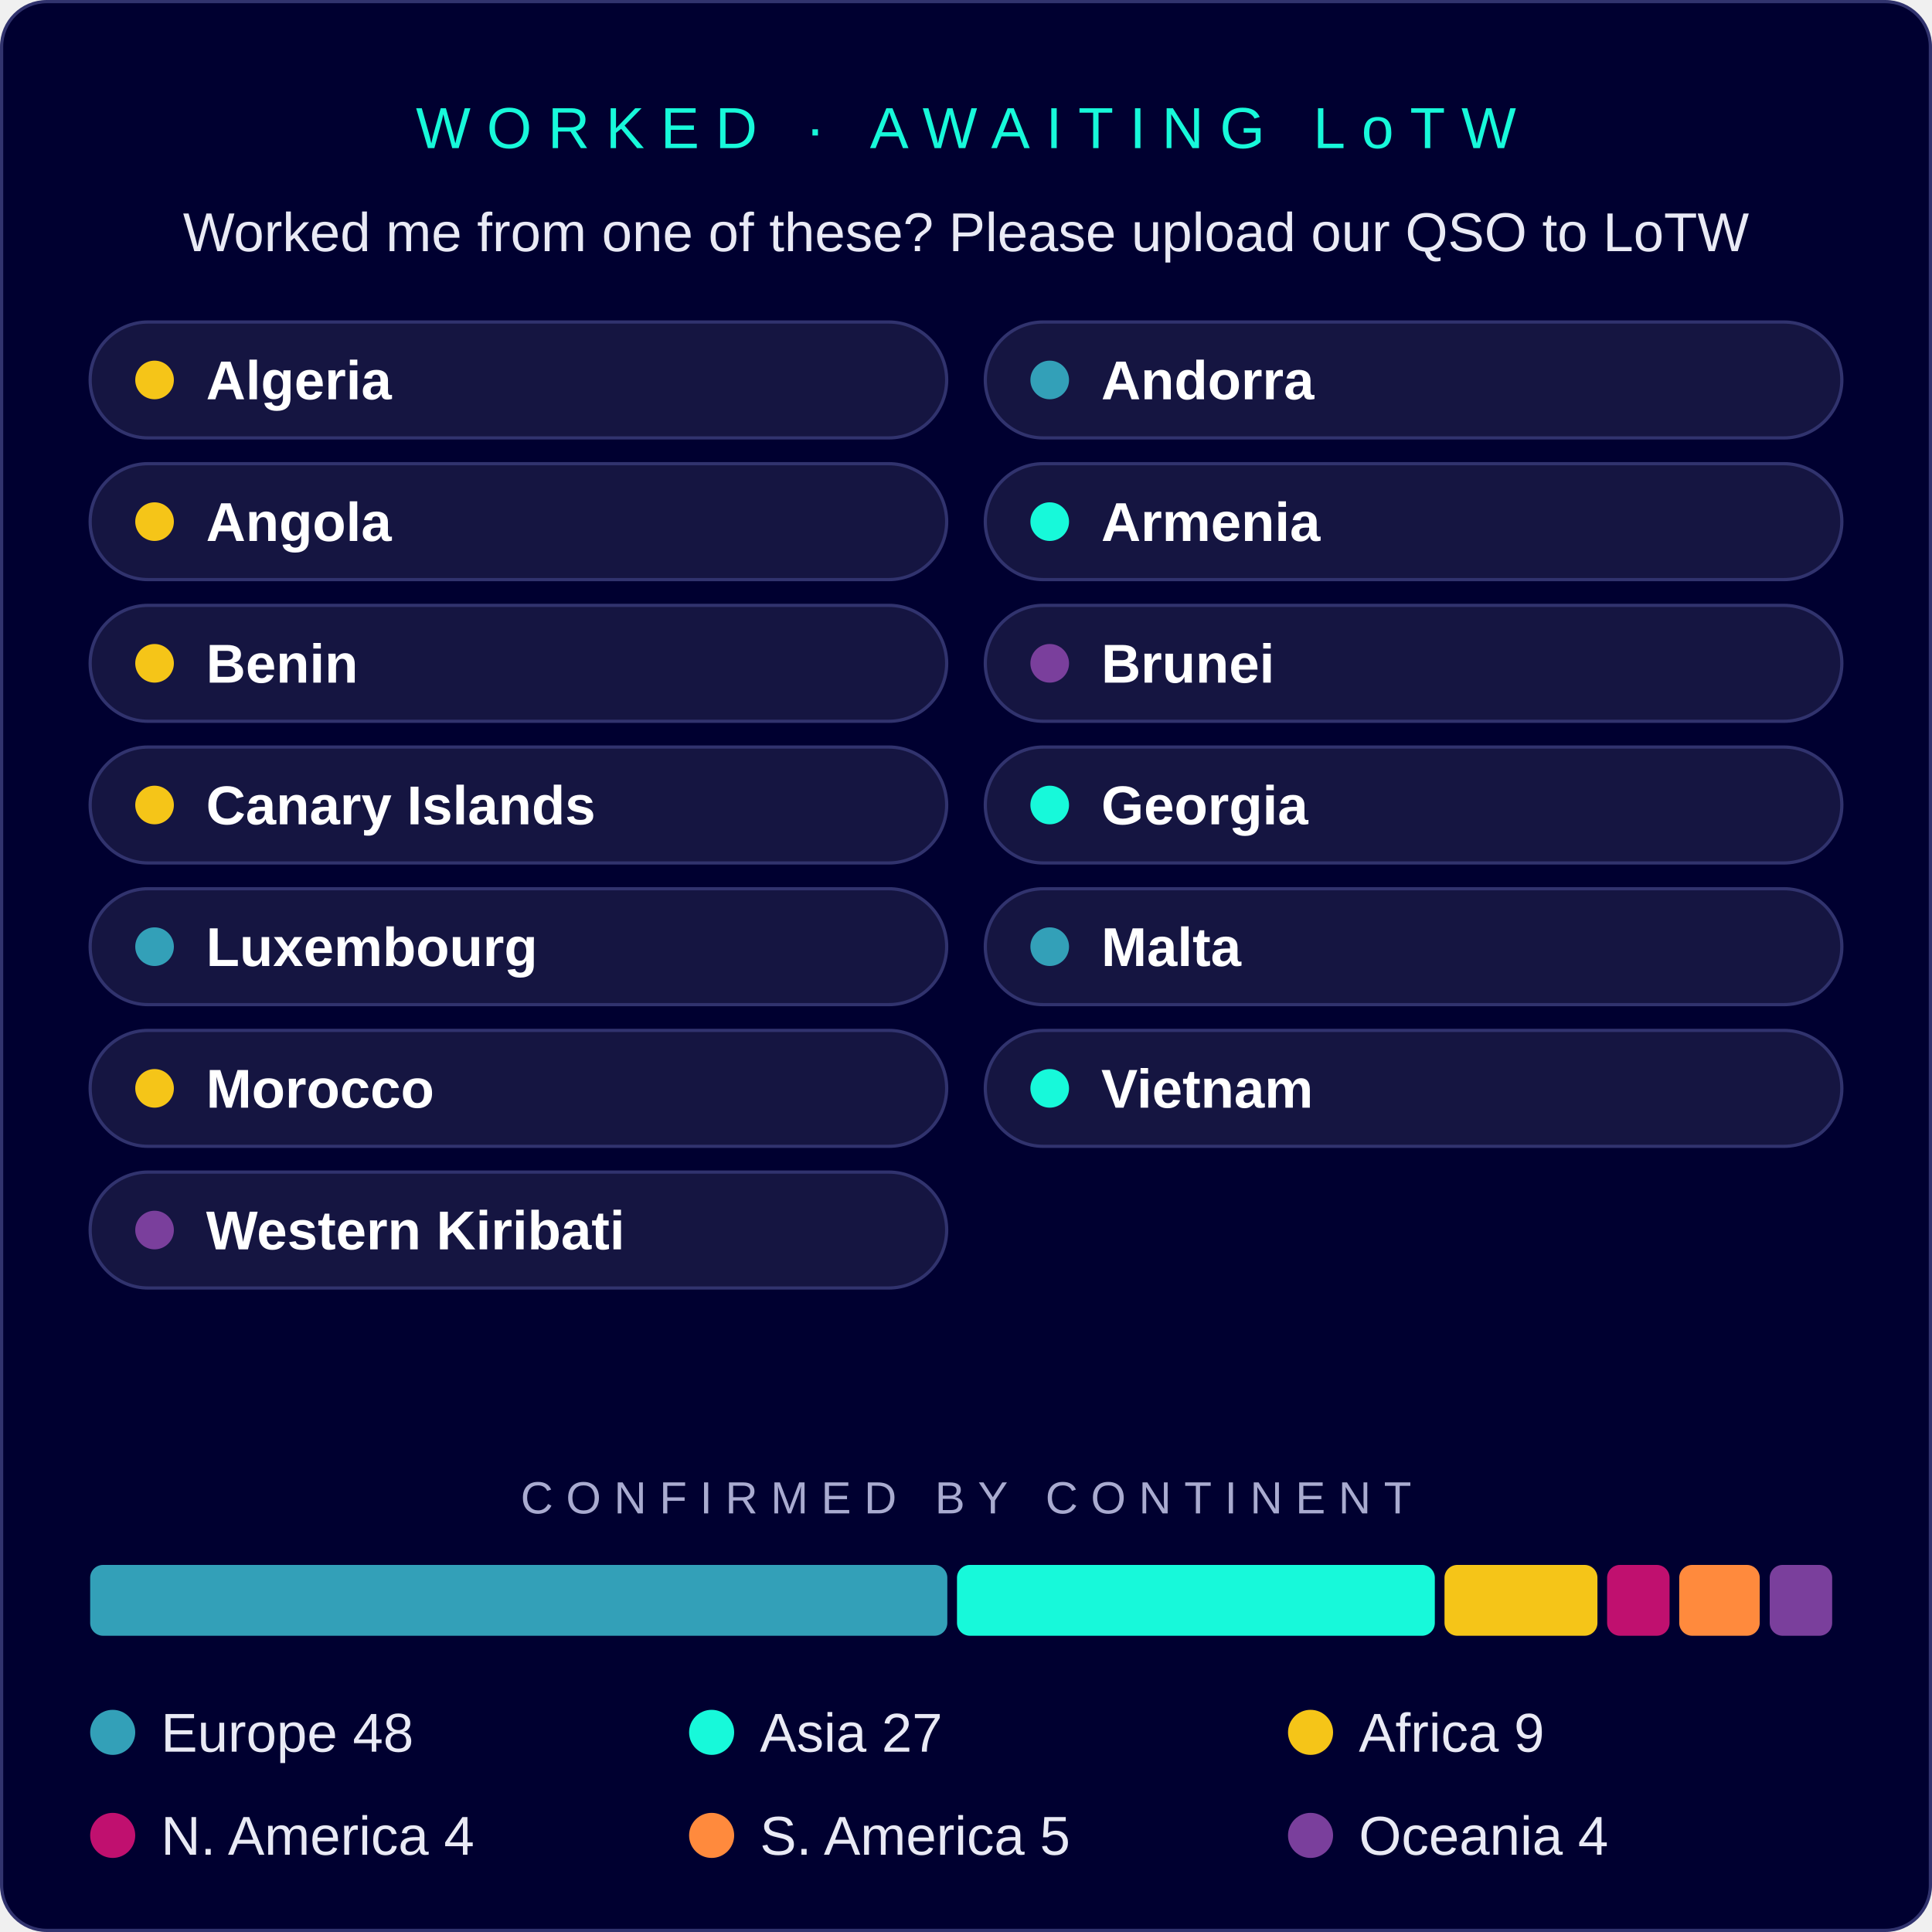
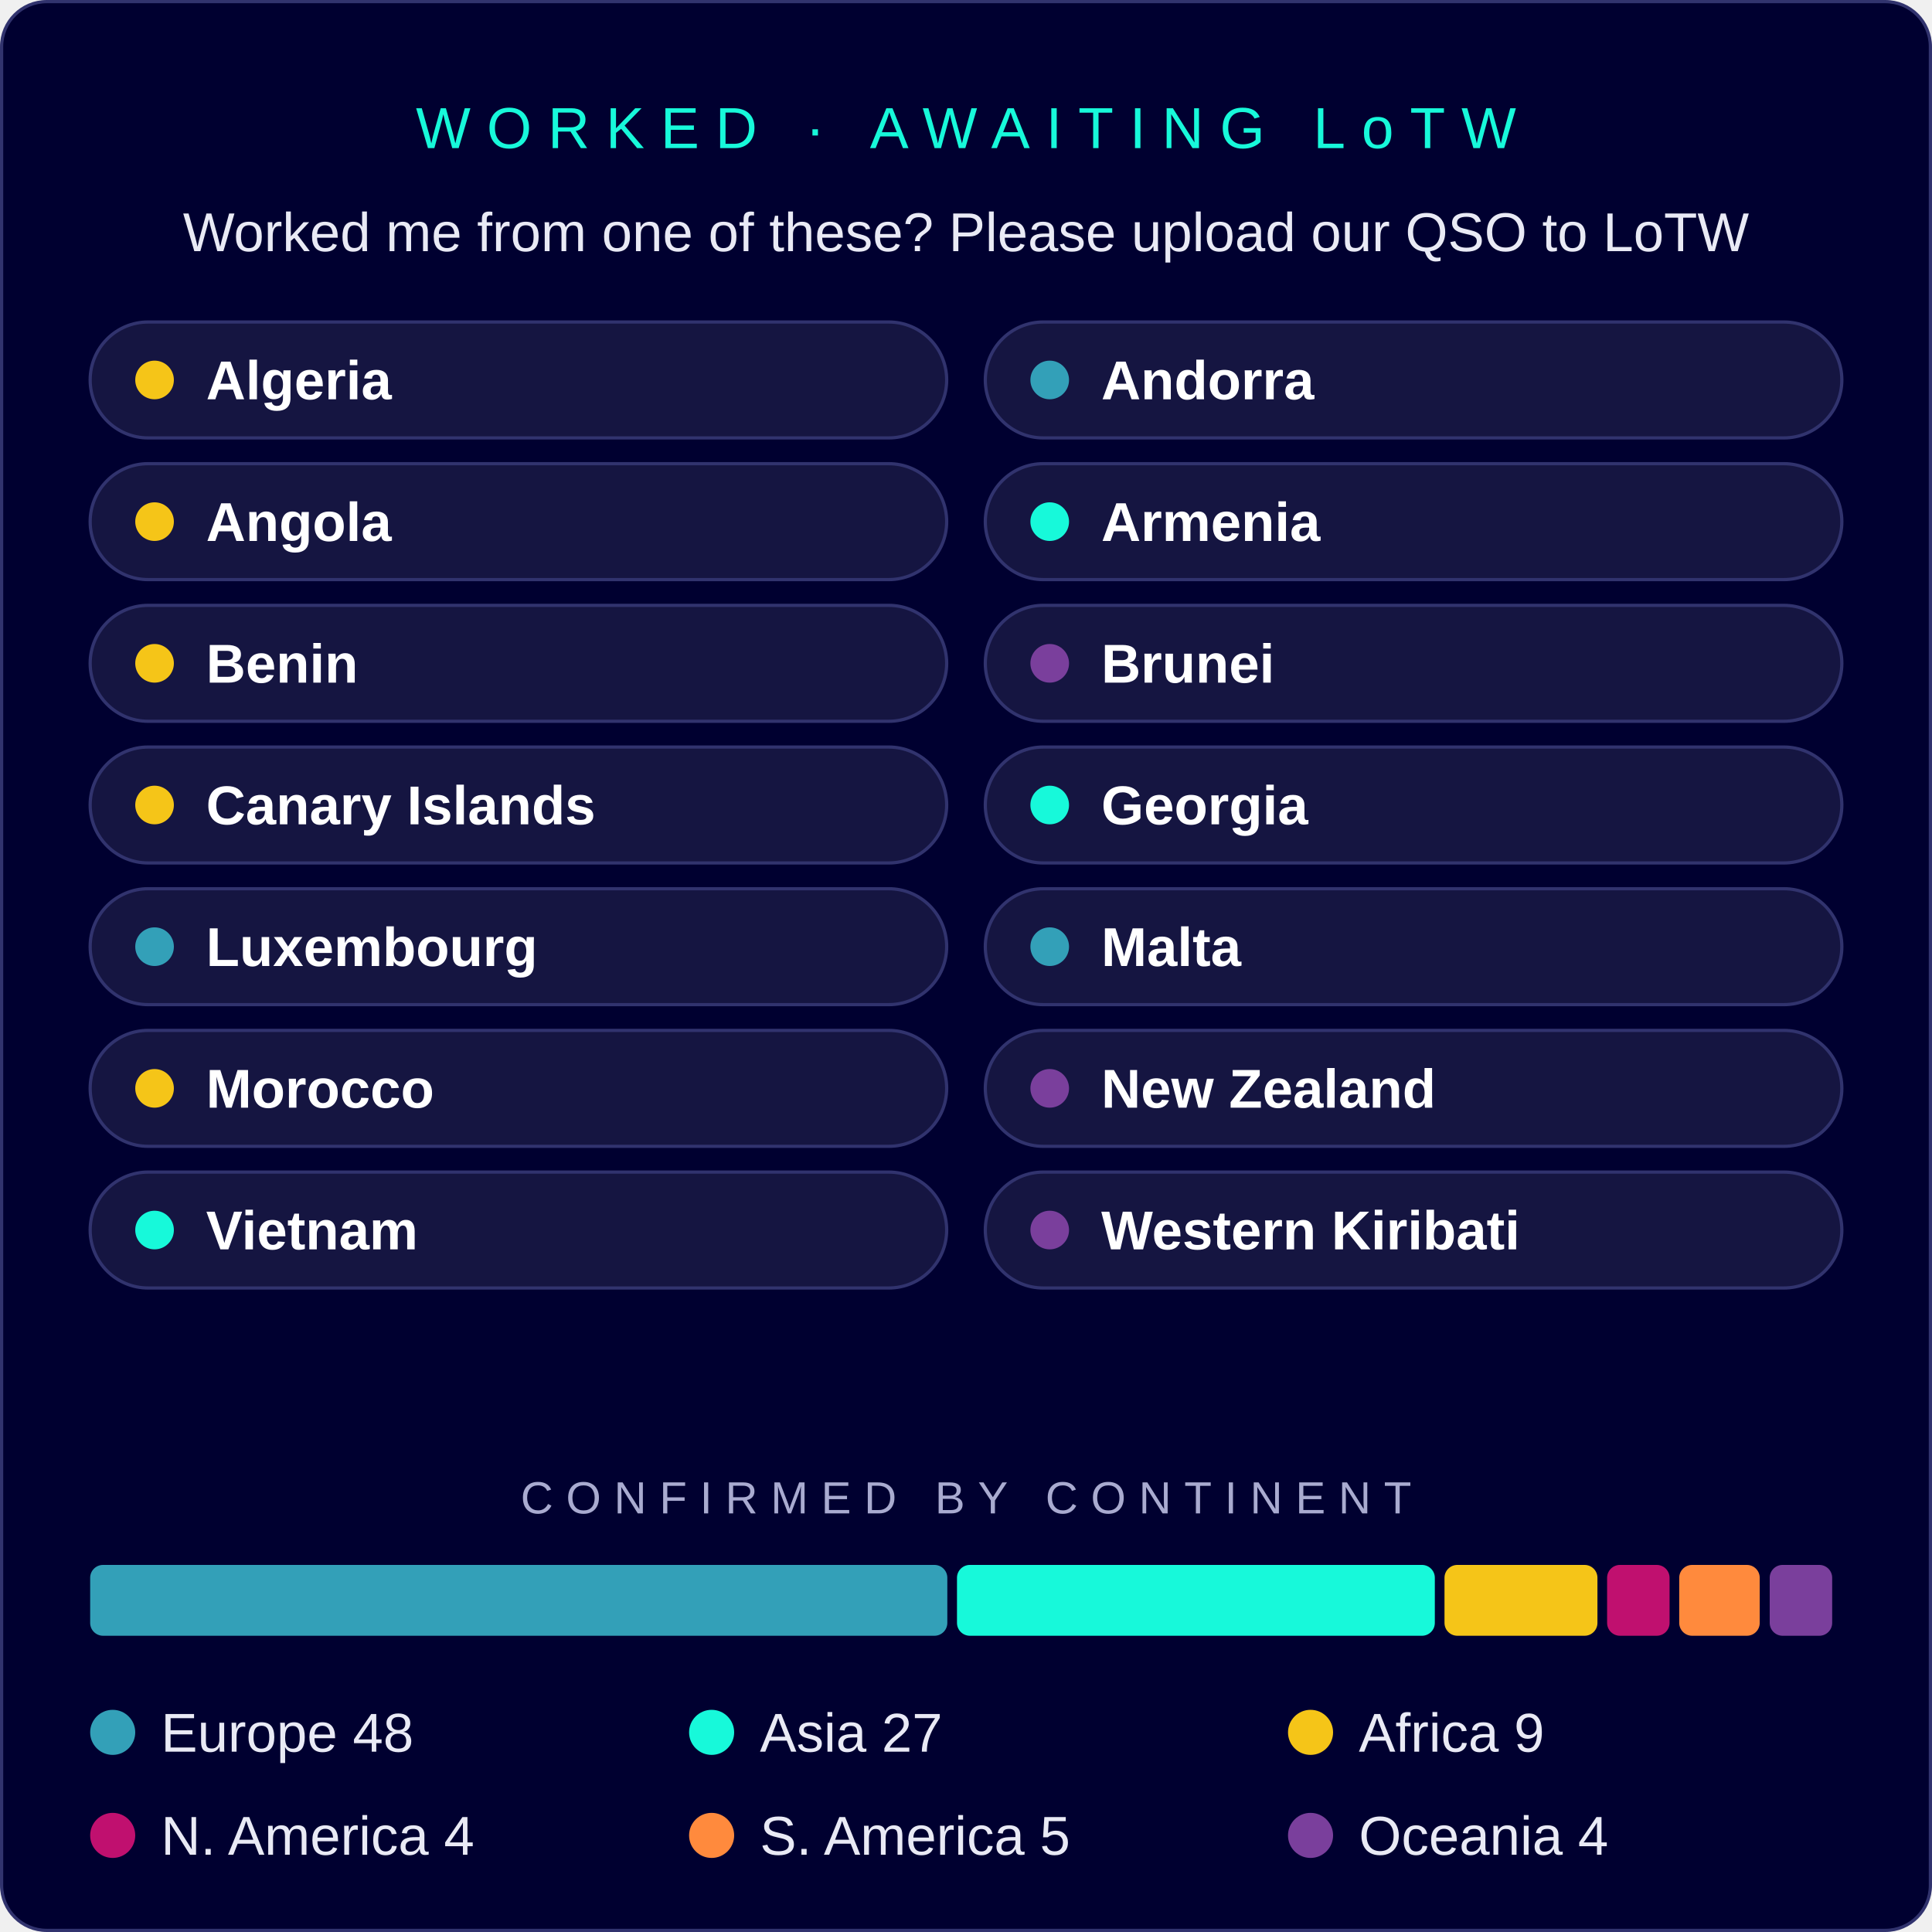
<svg xmlns="http://www.w3.org/2000/svg" width="600" height="600" viewBox="0 0 600 600" font-family="Segoe UI, Arial, Helvetica, sans-serif">
  <defs />
  <rect x="0.5" y="0.5" width="599" height="599" rx="14" fill="#000030" stroke="#31336e" />
  <text x="300.0" y="46.0" font-size="18" fill="#17f9da" text-anchor="middle" font-weight="normal" letter-spacing="5">WORKED · AWAITING LoTW</text>
  <text x="300.0" y="78.0" font-size="17" fill="#e9eaf5" text-anchor="middle" font-weight="normal">Worked me from one of these? Please upload our QSO to LoTW</text>
  <rect x="28" y="100" width="266" height="36" rx="18" fill="#151541" stroke="#31336e" />
  <circle cx="48" cy="118" r="6" fill="#f5c518" />
  <text x="64.0" y="124.0" font-size="17" fill="#ffffff" text-anchor="start" font-weight="bold">Algeria</text>
  <rect x="306" y="100" width="266" height="36" rx="18" fill="#151541" stroke="#31336e" />
  <circle cx="326" cy="118" r="6" fill="#33a0b8" />
  <text x="342.0" y="124.0" font-size="17" fill="#ffffff" text-anchor="start" font-weight="bold">Andorra</text>
  <rect x="28" y="144" width="266" height="36" rx="18" fill="#151541" stroke="#31336e" />
  <circle cx="48" cy="162" r="6" fill="#f5c518" />
  <text x="64.0" y="168.0" font-size="17" fill="#ffffff" text-anchor="start" font-weight="bold">Angola</text>
  <rect x="306" y="144" width="266" height="36" rx="18" fill="#151541" stroke="#31336e" />
  <circle cx="326" cy="162" r="6" fill="#17f9da" />
  <text x="342.0" y="168.0" font-size="17" fill="#ffffff" text-anchor="start" font-weight="bold">Armenia</text>
  <rect x="28" y="188" width="266" height="36" rx="18" fill="#151541" stroke="#31336e" />
  <circle cx="48" cy="206" r="6" fill="#f5c518" />
  <text x="64.0" y="212.0" font-size="17" fill="#ffffff" text-anchor="start" font-weight="bold">Benin</text>
  <rect x="306" y="188" width="266" height="36" rx="18" fill="#151541" stroke="#31336e" />
  <circle cx="326" cy="206" r="6" fill="#7a3f9c" />
  <text x="342.0" y="212.0" font-size="17" fill="#ffffff" text-anchor="start" font-weight="bold">Brunei</text>
  <rect x="28" y="232" width="266" height="36" rx="18" fill="#151541" stroke="#31336e" />
  <circle cx="48" cy="250" r="6" fill="#f5c518" />
  <text x="64.0" y="256.0" font-size="17" fill="#ffffff" text-anchor="start" font-weight="bold">Canary Islands</text>
  <rect x="306" y="232" width="266" height="36" rx="18" fill="#151541" stroke="#31336e" />
  <circle cx="326" cy="250" r="6" fill="#17f9da" />
  <text x="342.0" y="256.0" font-size="17" fill="#ffffff" text-anchor="start" font-weight="bold">Georgia</text>
  <rect x="28" y="276" width="266" height="36" rx="18" fill="#151541" stroke="#31336e" />
  <circle cx="48" cy="294" r="6" fill="#33a0b8" />
  <text x="64.0" y="300.0" font-size="17" fill="#ffffff" text-anchor="start" font-weight="bold">Luxembourg</text>
  <rect x="306" y="276" width="266" height="36" rx="18" fill="#151541" stroke="#31336e" />
  <circle cx="326" cy="294" r="6" fill="#33a0b8" />
  <text x="342.0" y="300.0" font-size="17" fill="#ffffff" text-anchor="start" font-weight="bold">Malta</text>
  <rect x="28" y="320" width="266" height="36" rx="18" fill="#151541" stroke="#31336e" />
  <circle cx="48" cy="338" r="6" fill="#f5c518" />
  <text x="64.0" y="344.0" font-size="17" fill="#ffffff" text-anchor="start" font-weight="bold">Morocco</text>
  <rect x="306" y="320" width="266" height="36" rx="18" fill="#151541" stroke="#31336e" />
-   <circle cx="326" cy="338" r="6" fill="#17f9da" />
-   <text x="342.0" y="344.0" font-size="17" fill="#ffffff" text-anchor="start" font-weight="bold">Vietnam</text>
+   <circle cx="326" cy="338" r="6" fill="#7a3f9c" />
+   <text x="342.0" y="344.0" font-size="17" fill="#ffffff" text-anchor="start" font-weight="bold">New Zealand</text>
  <rect x="28" y="364" width="266" height="36" rx="18" fill="#151541" stroke="#31336e" />
-   <circle cx="48" cy="382" r="6" fill="#7a3f9c" />
-   <text x="64.0" y="388.0" font-size="17" fill="#ffffff" text-anchor="start" font-weight="bold">Western Kiribati</text>
+   <circle cx="48" cy="382" r="6" fill="#17f9da" />
+   <text x="64.0" y="388.0" font-size="17" fill="#ffffff" text-anchor="start" font-weight="bold">Vietnam</text>
+   <rect x="306" y="364" width="266" height="36" rx="18" fill="#151541" stroke="#31336e" />
+   <circle cx="326" cy="382" r="6" fill="#7a3f9c" />
+   <text x="342.0" y="388.0" font-size="17" fill="#ffffff" text-anchor="start" font-weight="bold">Western Kiribati</text>
  <text x="300.0" y="470.0" font-size="14" fill="#a9abd0" text-anchor="middle" font-weight="normal" letter-spacing="4">CONFIRMED BY CONTINENT</text>
  <rect x="28.0" y="486" width="266.2" height="22" rx="4" fill="#33a0b8" />
  <rect x="297.2" y="486" width="148.4" height="22" rx="4" fill="#17f9da" />
  <rect x="448.6" y="486" width="47.5" height="22" rx="4" fill="#f5c518" />
  <rect x="499.1" y="486" width="19.4" height="22" rx="4" fill="#c0106f" />
  <rect x="521.5" y="486" width="25.0" height="22" rx="4" fill="#ff8a3d" />
  <rect x="549.6" y="486" width="19.4" height="22" rx="4" fill="#7a3f9c" />
  <circle cx="35" cy="538" r="7" fill="#33a0b8" />
  <text x="50.0" y="544.0" font-size="17" fill="#e9eaf5" text-anchor="start" font-weight="normal">Europe  48</text>
  <circle cx="221" cy="538" r="7" fill="#17f9da" />
  <text x="236.0" y="544.0" font-size="17" fill="#e9eaf5" text-anchor="start" font-weight="normal">Asia  27</text>
  <circle cx="407" cy="538" r="7" fill="#f5c518" />
  <text x="422.0" y="544.0" font-size="17" fill="#e9eaf5" text-anchor="start" font-weight="normal">Africa  9</text>
  <circle cx="35" cy="570" r="7" fill="#c0106f" />
  <text x="50.0" y="576.0" font-size="17" fill="#e9eaf5" text-anchor="start" font-weight="normal">N. America  4</text>
  <circle cx="221" cy="570" r="7" fill="#ff8a3d" />
  <text x="236.0" y="576.0" font-size="17" fill="#e9eaf5" text-anchor="start" font-weight="normal">S. America  5</text>
  <circle cx="407" cy="570" r="7" fill="#7a3f9c" />
  <text x="422.0" y="576.0" font-size="17" fill="#e9eaf5" text-anchor="start" font-weight="normal">Oceania  4</text>
</svg>
